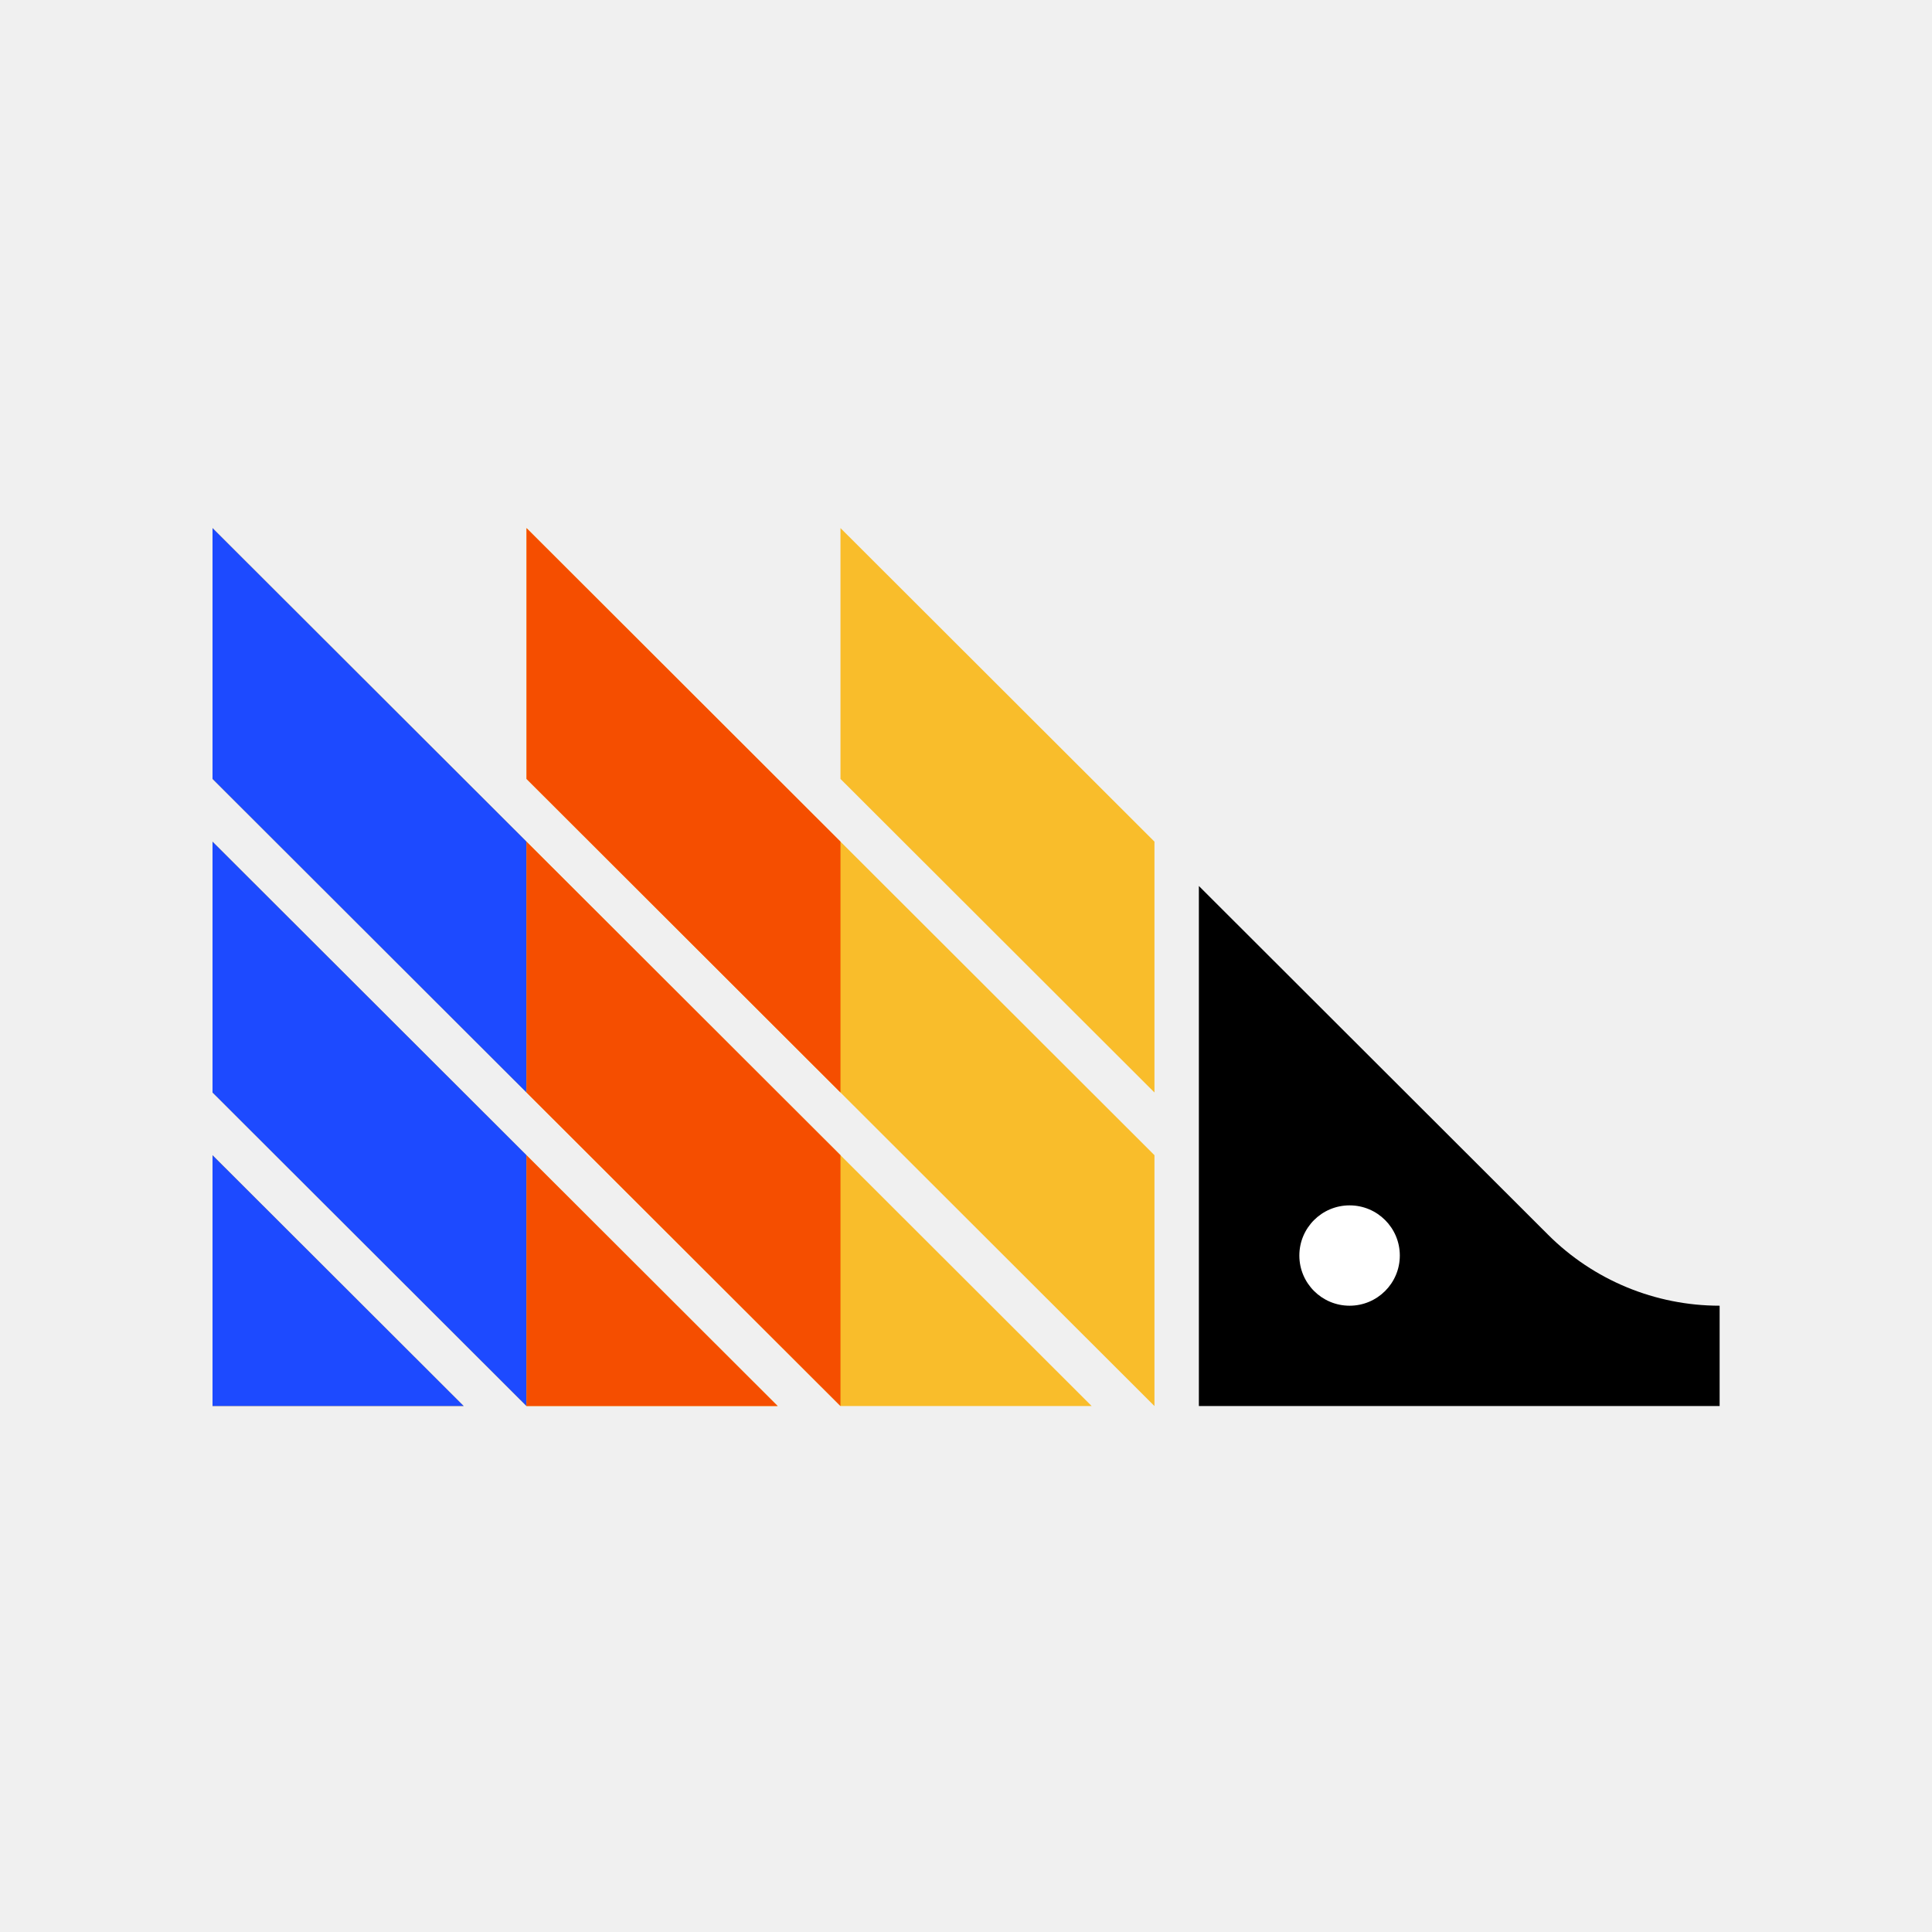
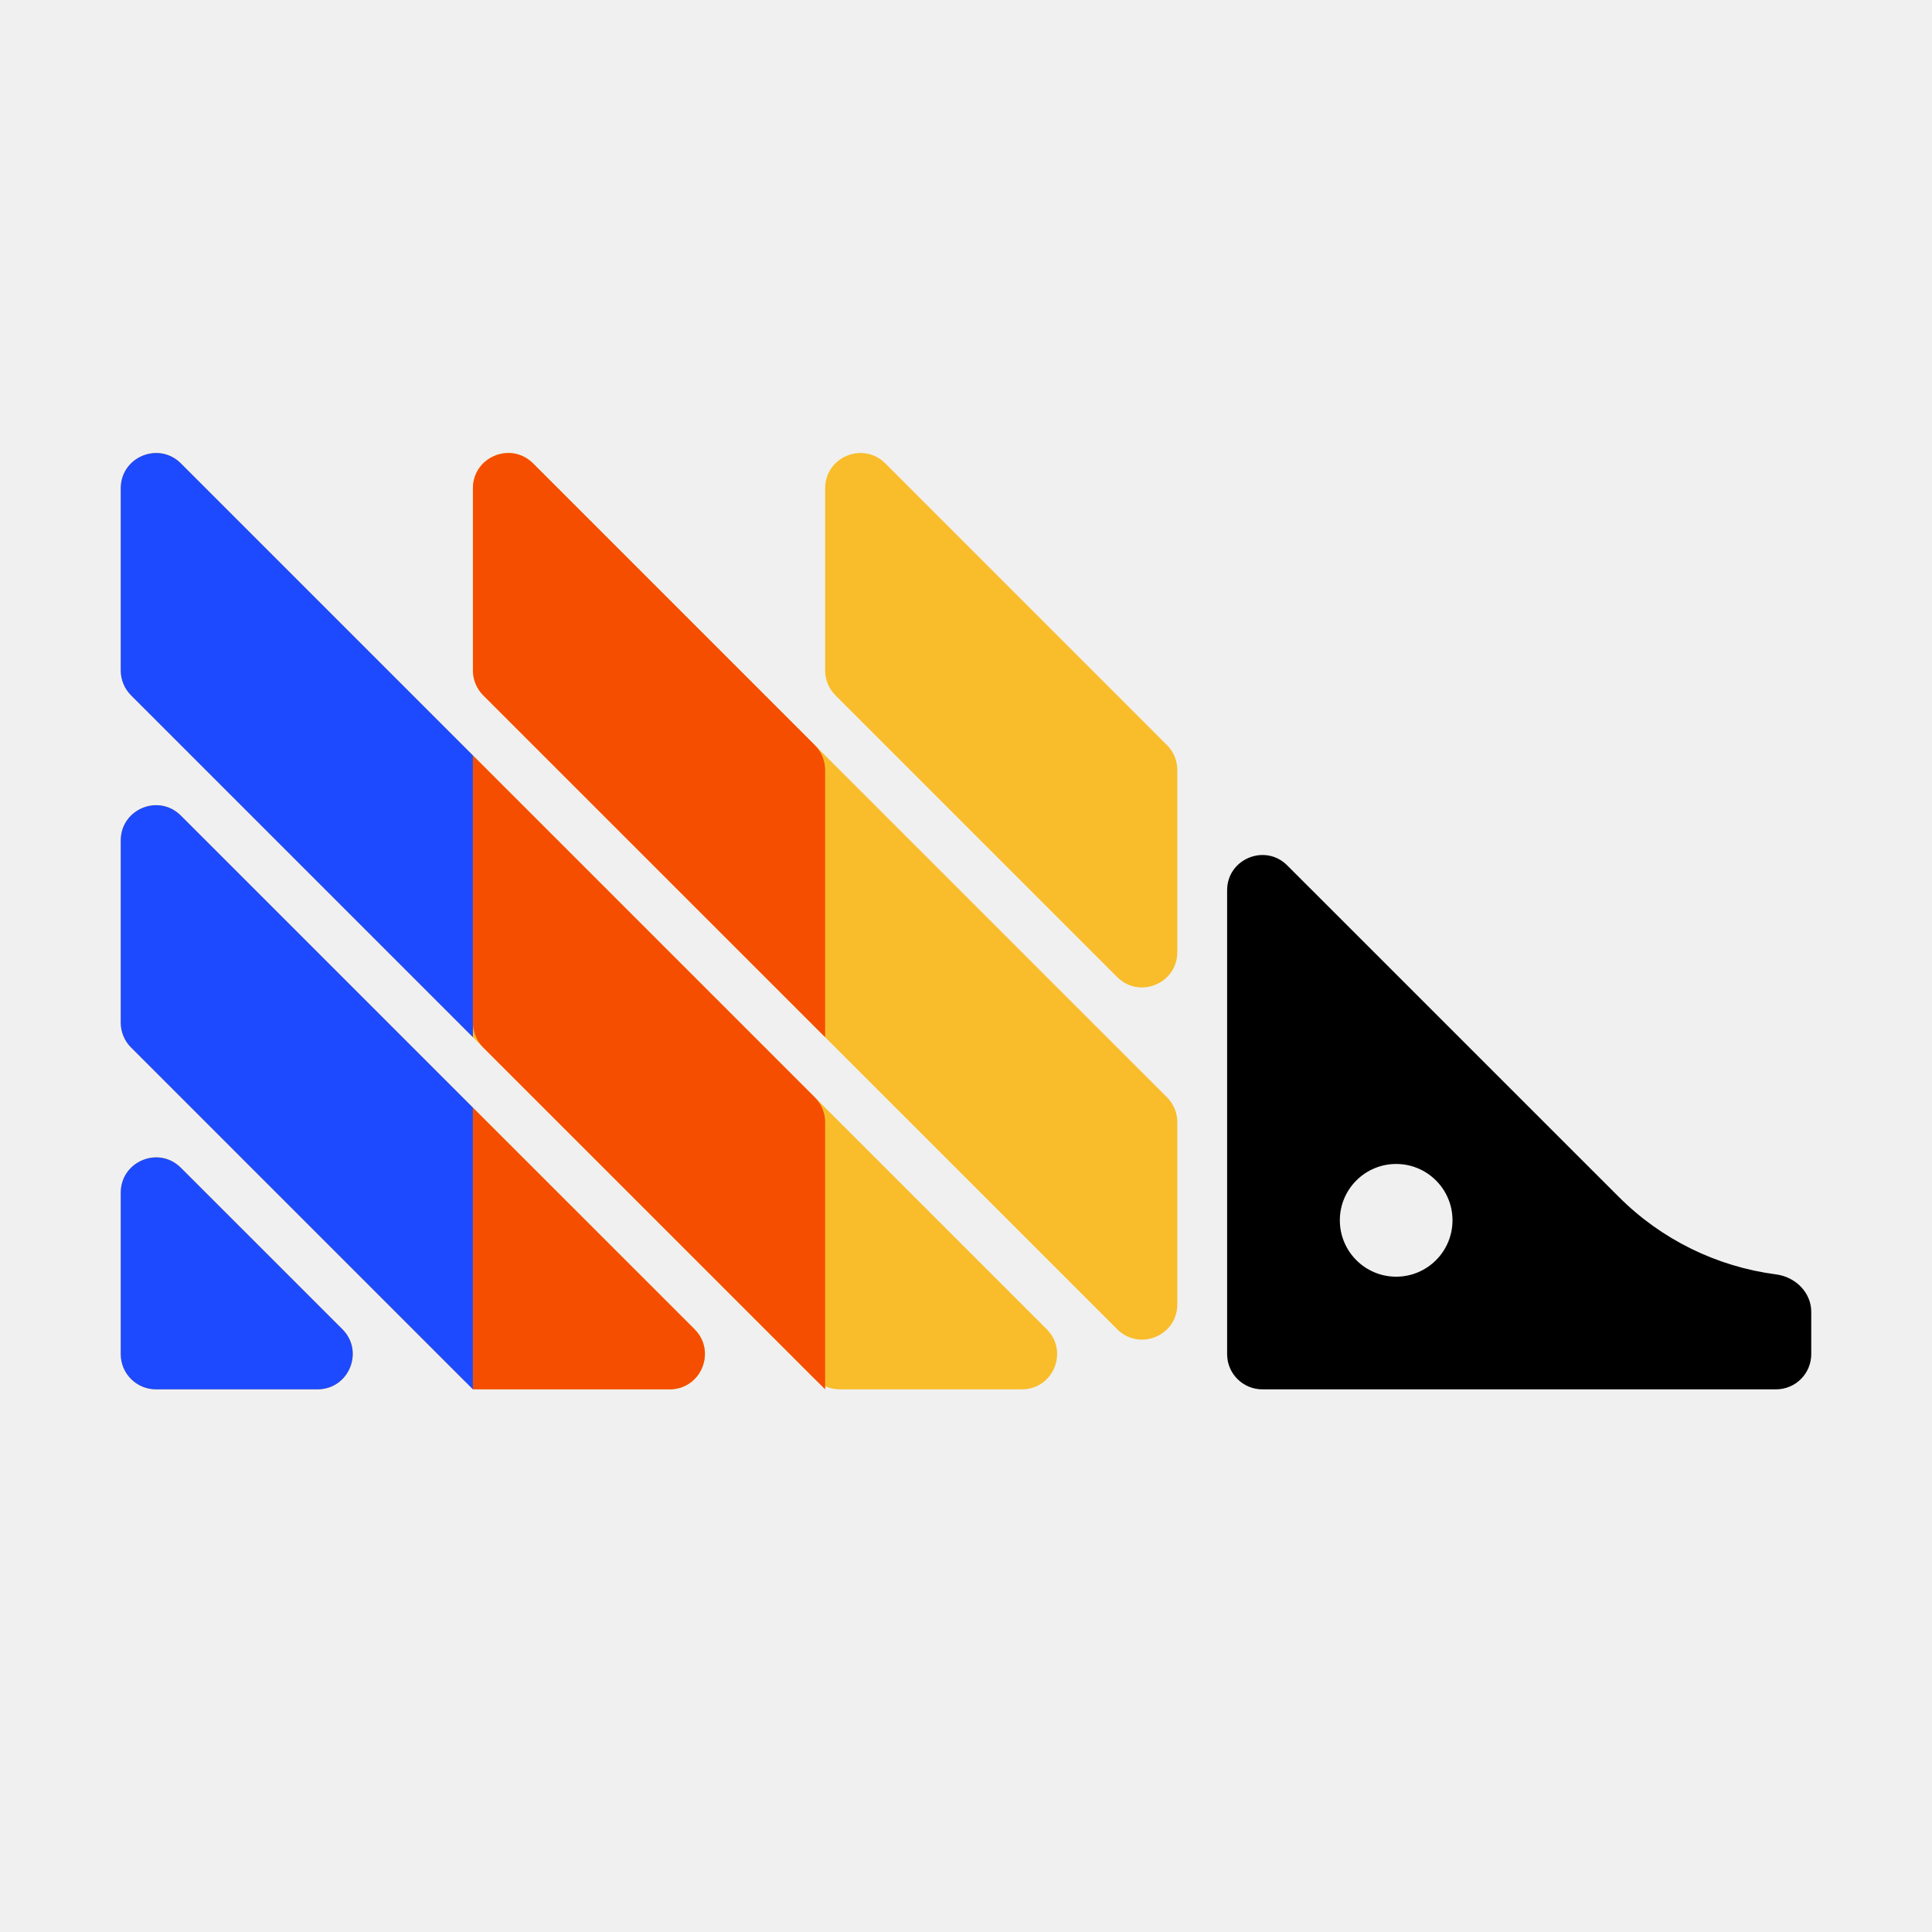
- <svg xmlns="http://www.w3.org/2000/svg" width="300" height="300" viewBox="0 0 300 300" fill="none">
-   <path d="M33 179.379L72.004 218.33H33V179.379ZM33 169.641L81.755 218.33H120.759L33 130.689V169.641ZM33 120.951L130.51 218.33H169.513L33 82V120.951ZM81.755 120.951L179.264 218.33V179.379L81.755 82V120.951ZM130.51 82V120.951L179.264 169.641V130.689L130.51 82Z" fill="#F9BD2B" />
-   <path d="M267.023 202.75C257.03 202.75 247.451 198.784 240.391 191.734L186.16 137.576V218.33H267.023V202.75Z" fill="black" />
-   <path d="M209.563 202.75C213.871 202.75 217.363 199.262 217.363 194.959C217.363 190.657 213.871 187.169 209.563 187.169C205.254 187.169 201.762 190.657 201.762 194.959C201.762 199.262 205.254 202.75 209.563 202.75Z" fill="white" />
-   <path d="M33 218.33H72.004L33 179.379V218.33Z" fill="#1D4AFF" />
-   <path d="M81.755 130.689L33 82V120.951L81.755 169.641V130.689Z" fill="#1D4AFF" />
-   <path d="M33 130.689V169.641L81.755 218.33V179.379L33 130.689Z" fill="#1D4AFF" />
-   <path d="M130.51 130.689L81.755 82V120.951L130.51 169.641V130.689Z" fill="#F54E00" />
-   <path d="M81.755 218.33H120.759L81.755 179.379V218.33Z" fill="#F54E00" />
-   <path d="M81.755 130.689V169.641L130.51 218.33V179.379L81.755 130.689Z" fill="#F54E00" />
+ <svg xmlns="http://www.w3.org/2000/svg" width="32" height="32" viewBox="0 0 32 32" fill="none">
+   <path d="M8.355 16.135C8.14 16.565 7.526 16.565 7.311 16.135L6.797 15.107C6.715 14.943 6.715 14.749 6.797 14.585L7.311 13.556C7.526 13.126 8.14 13.126 8.355 13.556L8.87 14.585C8.952 14.749 8.952 14.943 8.87 15.107L8.355 16.135ZM8.355 21.969C8.14 22.399 7.526 22.399 7.311 21.969L6.797 20.94C6.715 20.776 6.715 20.582 6.797 20.418L7.311 19.39C7.526 18.96 8.14 18.96 8.355 19.39L8.87 20.418C8.952 20.582 8.952 20.776 8.87 20.94L8.355 21.969Z" fill="#1D4AFF" />
+   <path d="M2 19.755C2 19.235 2.629 18.974 2.996 19.342L5.671 22.016C6.038 22.384 5.778 23.012 5.258 23.012H2.584C2.261 23.012 2 22.751 2 22.429V19.755ZM2 16.938C2 17.092 2.061 17.241 2.171 17.35L7.662 22.842C7.772 22.951 7.92 23.012 8.075 23.012H11.091C11.611 23.012 11.871 22.384 11.504 22.016L2.996 13.509C2.629 13.141 2 13.401 2 13.921V16.938V16.938ZM2 11.104C2 11.259 2.061 11.407 2.171 11.517L13.496 22.842C13.605 22.951 13.754 23.012 13.908 23.012H16.925C17.445 23.012 17.705 22.384 17.337 22.016L2.996 7.675C2.629 7.308 2 7.568 2 8.088V11.104V11.104ZM7.833 11.104C7.833 11.259 7.895 11.407 8.004 11.517L18.504 22.016C18.872 22.384 19.5 22.124 19.5 21.604V18.587C19.5 18.433 19.439 18.284 19.329 18.175L8.829 7.675C8.462 7.308 7.833 7.568 7.833 8.088V11.104ZM14.663 7.675C14.295 7.308 13.667 7.568 13.667 8.088V11.104C13.667 11.259 13.728 11.407 13.838 11.517L18.504 16.183C18.872 16.551 19.5 16.29 19.5 15.77V12.754C19.5 12.599 19.439 12.451 19.329 12.342L14.663 7.675V7.675Z" fill="#F9BD2B" />
+   <path d="M26.814 19.826L21.321 14.334C20.954 13.966 20.325 14.226 20.325 14.746V22.429C20.325 22.751 20.586 23.012 20.909 23.012H29.416C29.739 23.012 30 22.751 30 22.429V21.729C30 21.407 29.738 21.15 29.418 21.108C28.437 20.98 27.52 20.532 26.814 19.826ZM23.125 21.146C22.61 21.146 22.192 20.728 22.192 20.212C22.192 19.697 22.61 19.279 23.125 19.279C23.64 19.279 24.058 19.697 24.058 20.212C24.058 20.728 23.64 21.146 23.125 21.146Z" fill="black" />
+   <path d="M2 22.429C2 22.751 2.261 23.012 2.584 23.012H5.258C5.778 23.012 6.038 22.384 5.671 22.016L2.996 19.342C2.629 18.974 2 19.235 2 19.755V22.429V22.429ZM7.833 12.512L2.996 7.675C2.629 7.308 2 7.568 2 8.088V11.104C2 11.259 2.061 11.407 2.171 11.517L7.833 17.179V12.512ZM2.996 13.509C2.629 13.141 2 13.401 2 13.921V16.938C2 17.092 2.061 17.241 2.171 17.35L7.833 23.012V18.346L2.996 13.509V13.509Z" fill="#1D4AFF" />
+   <path d="M13.667 12.754C13.667 12.599 13.605 12.451 13.496 12.342L8.829 7.675C8.462 7.308 7.833 7.568 7.833 8.088V11.104C7.833 11.259 7.895 11.407 8.004 11.517L13.667 17.179V12.754V12.754ZM7.833 23.012H11.091C11.611 23.012 11.871 22.384 11.504 22.016L7.833 18.346V23.012ZM7.833 12.512V16.938C7.833 17.092 7.895 17.241 8.004 17.35L13.667 23.012V18.587C13.667 18.433 13.605 18.284 13.496 18.175L7.833 12.512Z" fill="#F54E00" />
</svg>
